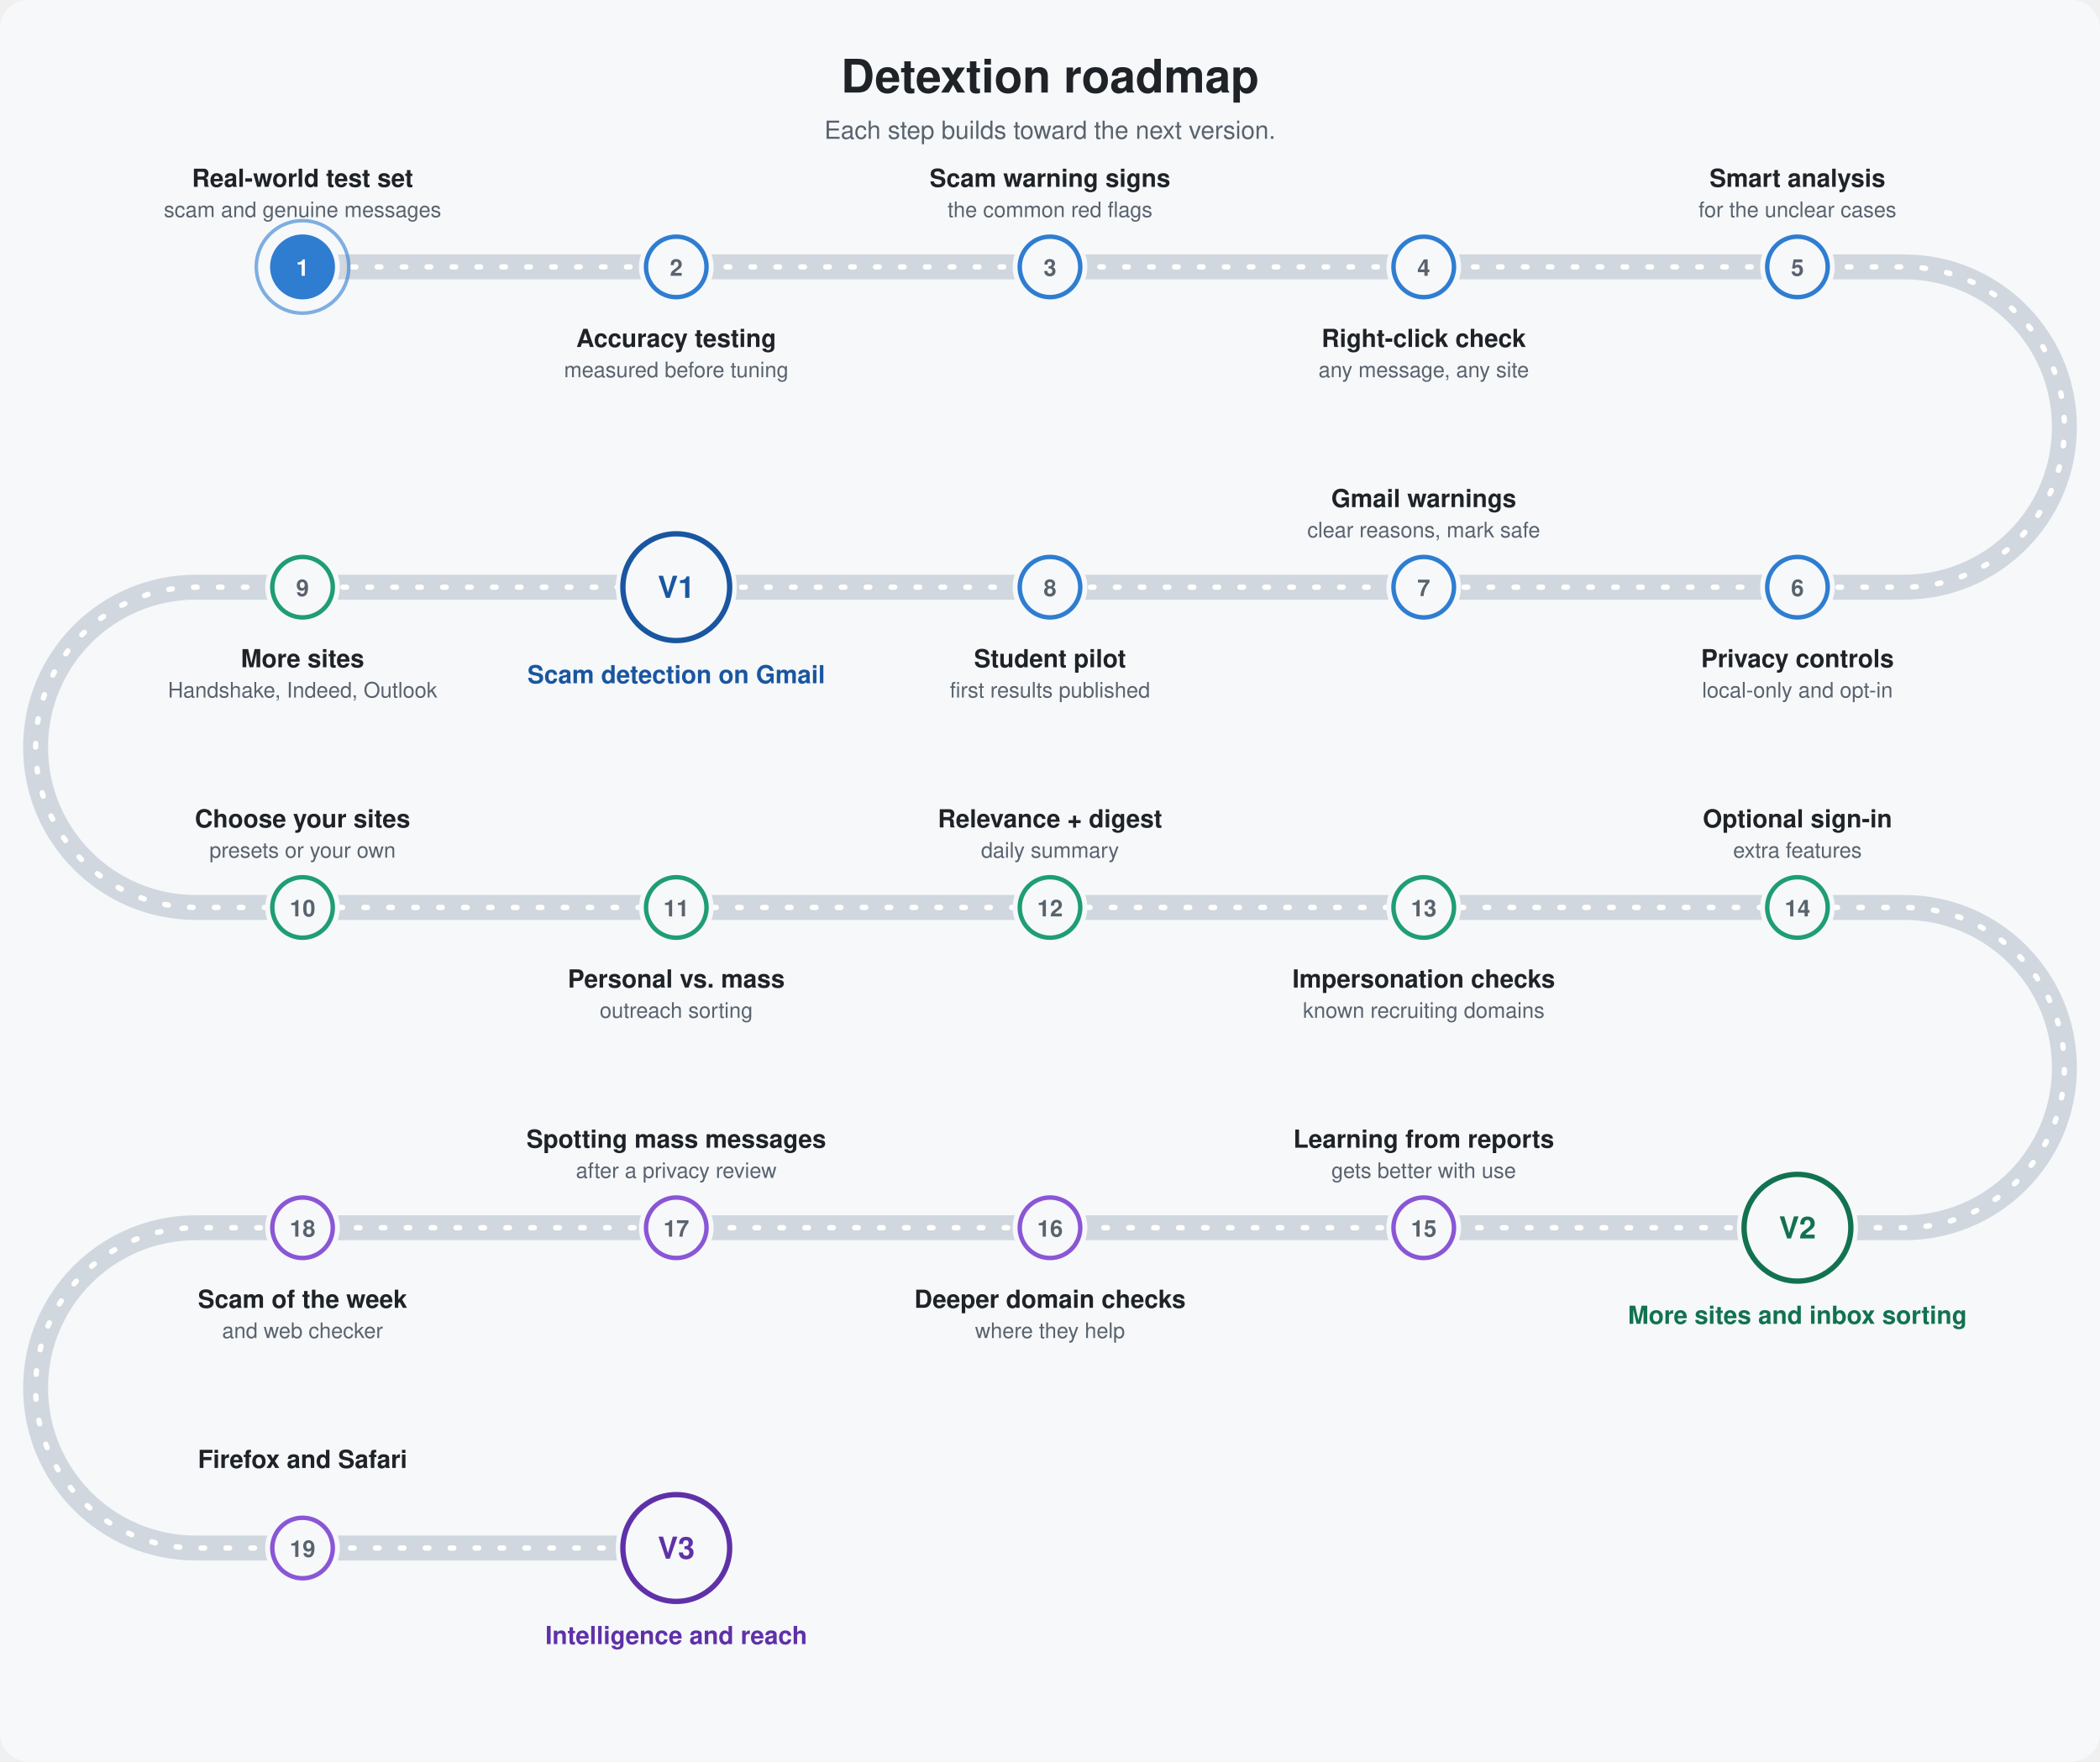
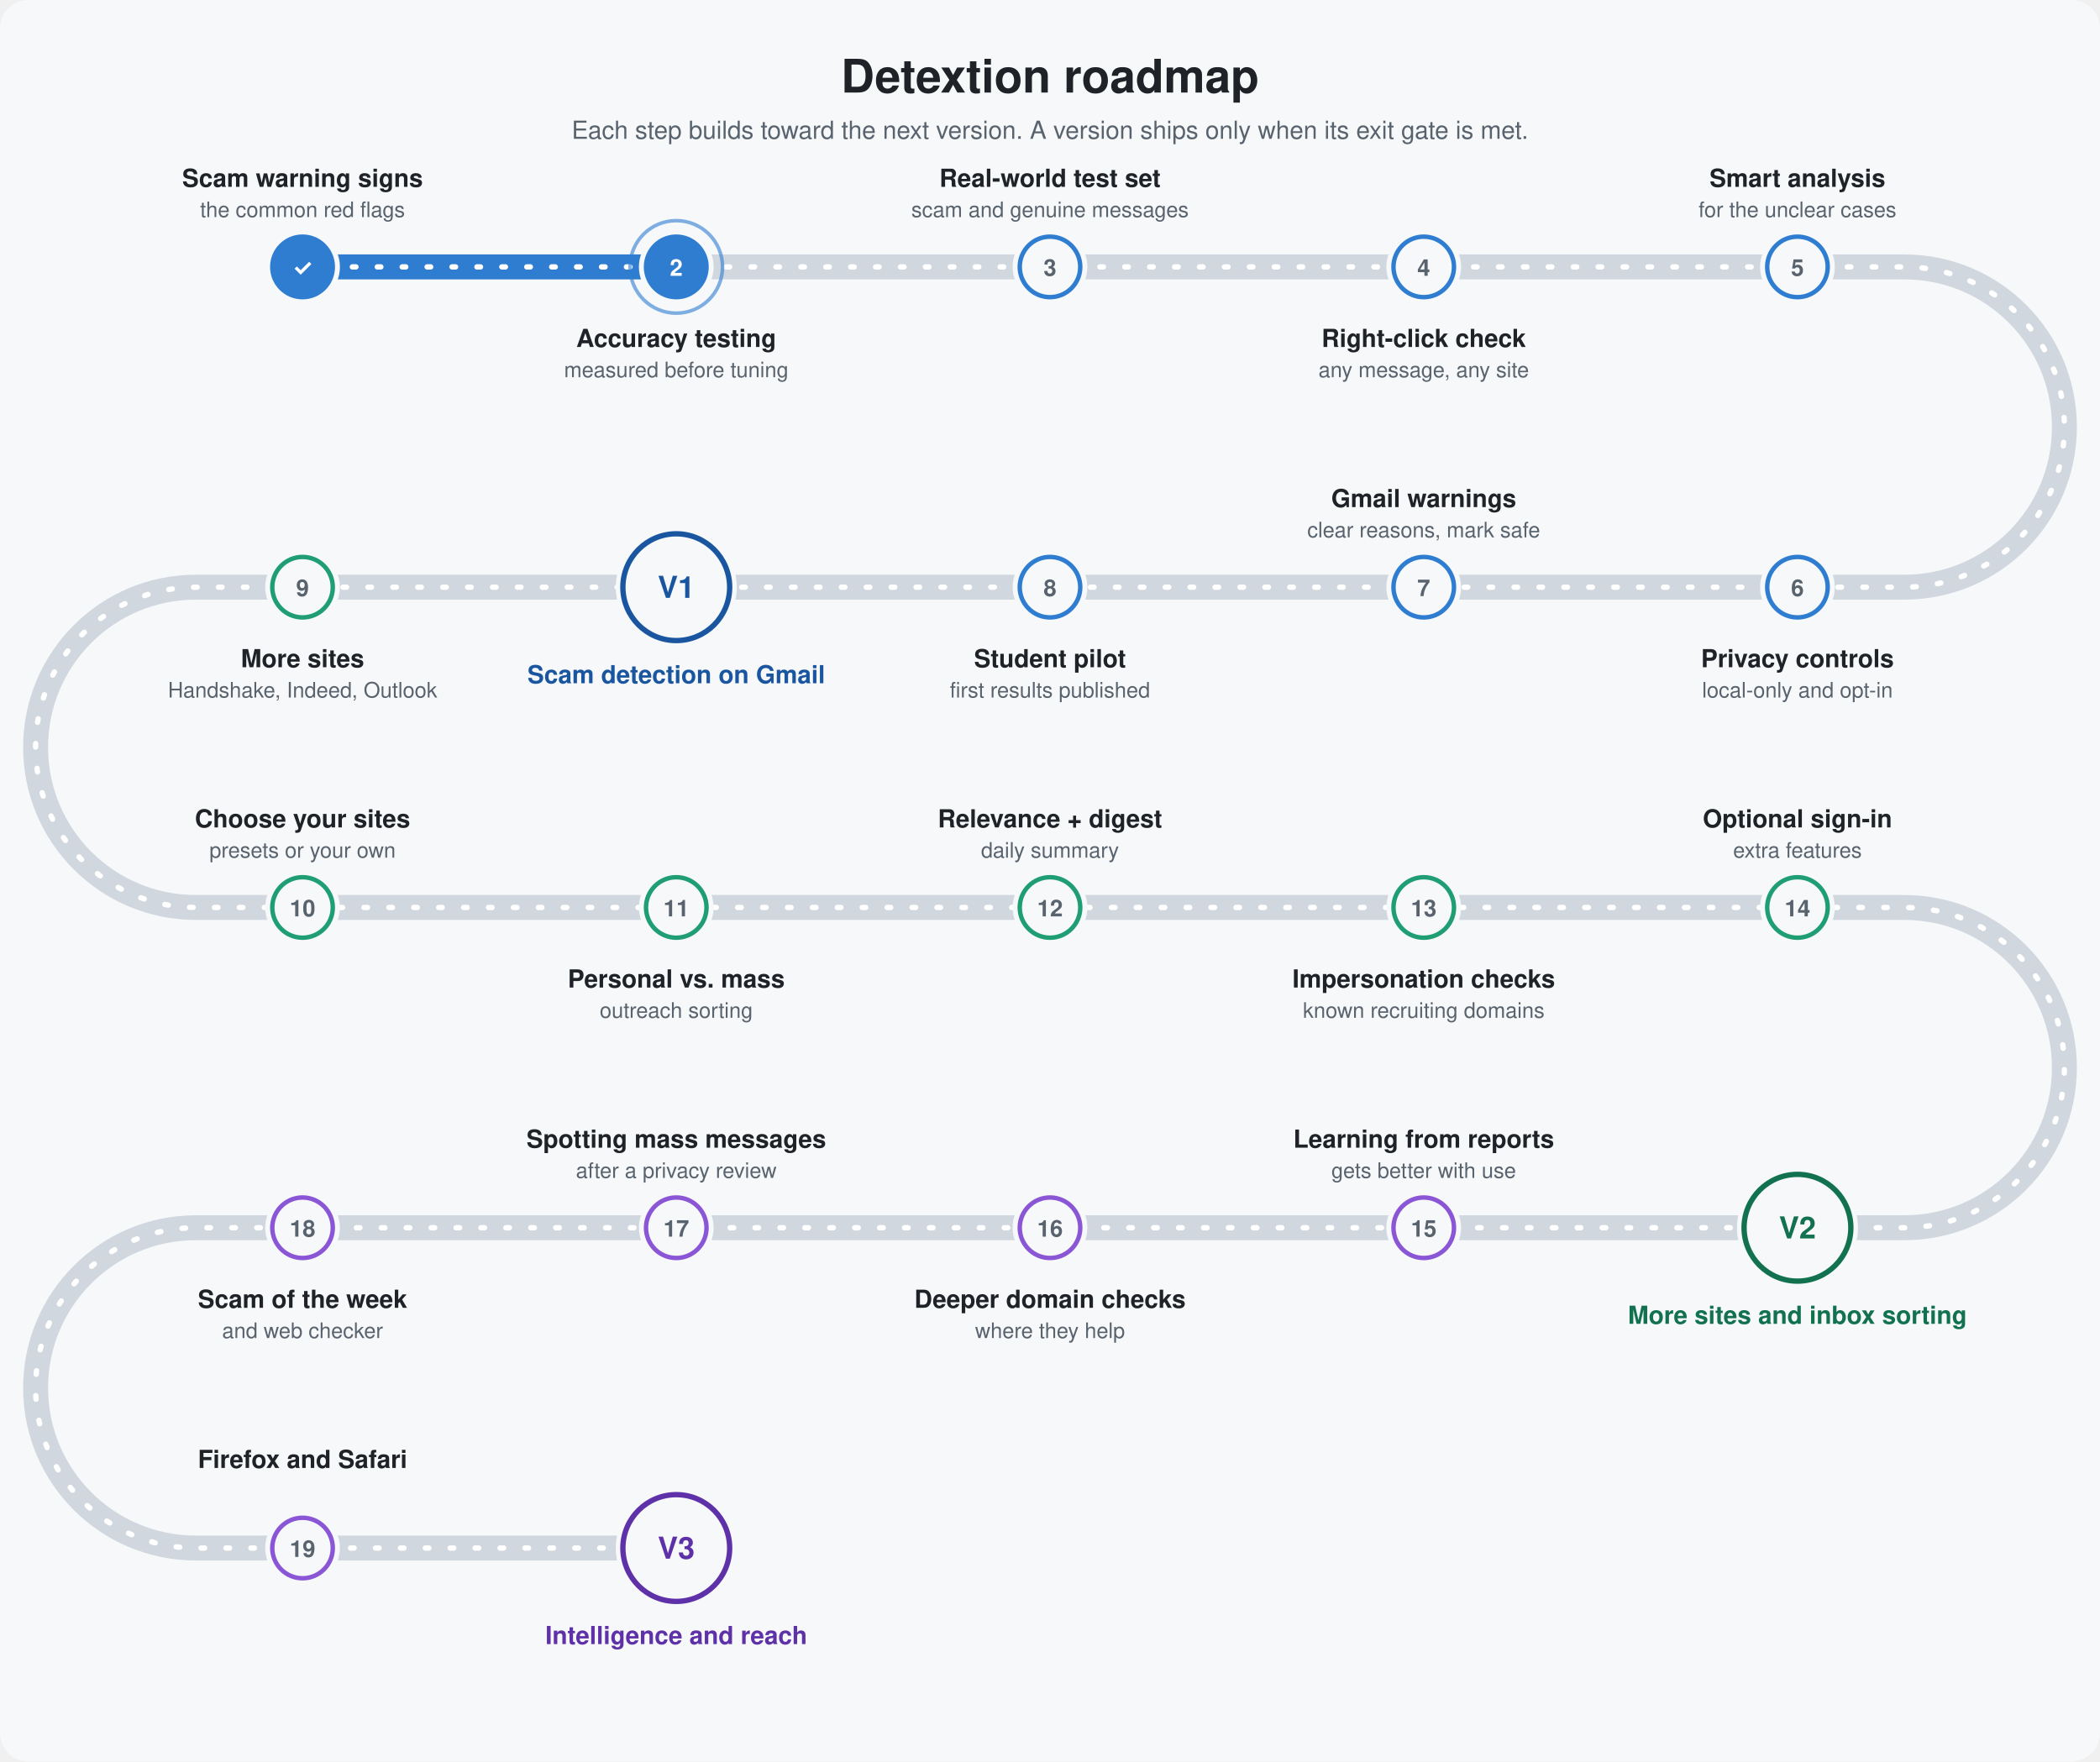
<svg xmlns="http://www.w3.org/2000/svg" viewBox="0 0 1180 990" width="1180" height="990" font-family="-apple-system,Segoe UI,Helvetica,Arial,sans-serif">
  <rect width="1180" height="990" rx="16" fill="#f6f8fa" />
  <text x="590" y="52" text-anchor="middle" font-size="26" font-weight="700" fill="#1f2328">Detextion roadmap</text>
-   <text x="590" y="78" text-anchor="middle" font-size="14" fill="#59636e">Each step builds toward the next version.</text>
+   <text x="590" y="78" text-anchor="middle" font-size="14" fill="#59636e">Each step builds toward the next version. A version ships only when its exit gate is met.</text>
  <path d="M 170 150 L 1070 150 A 90 90 0 0 1 1070 330 L 110 330 A 90 90 0 0 0 110 510 L 1070 510 A 90 90 0 0 1 1070 690 L 110 690 A 90 90 0 0 0 110 870 L 380 870 " fill="none" stroke="#d0d7de" stroke-width="14" stroke-linecap="round" />
+   <path d="M 170 150 L 1070 150 A 90 90 0 0 1 1070 330 L 110 330 A 90 90 0 0 0 110 510 L 1070 510 A 90 90 0 0 1 1070 690 L 110 690 A 90 90 0 0 0 110 870 L 380 870 " fill="none" stroke="#2f7dd1" stroke-width="14" stroke-linecap="round" stroke-dasharray="210.00 6180.97" stroke-dashoffset="0.00" />
  <path d="M 170 150 L 1070 150 A 90 90 0 0 1 1070 330 L 110 330 A 90 90 0 0 0 110 510 L 1070 510 A 90 90 0 0 1 1070 690 L 110 690 A 90 90 0 0 0 110 870 L 380 870 " fill="none" stroke="#ffffff" stroke-width="3" stroke-dasharray="2 12" stroke-linecap="round" />
  <circle cx="170" cy="150" r="21" fill="#f6f8fa" />
-   <circle cx="170" cy="150" r="26" fill="none" stroke="#2f7dd1" stroke-width="2" opacity="0.6" />
  <circle cx="170" cy="150" r="17" fill="#2f7dd1" stroke="#2f7dd1" stroke-width="2.5" />
-   <text x="170" y="155" text-anchor="middle" font-size="13" font-weight="700" fill="#fff">1</text>
-   <text x="170" y="105" text-anchor="middle" font-size="14" font-weight="600" fill="#1f2328">Real-world test set</text>
-   <text x="170" y="122" text-anchor="middle" font-size="12" fill="#59636e">scam and genuine messages</text>
+   <text x="170" y="155" text-anchor="middle" font-size="13" font-weight="700" fill="#fff">✓</text>
+   <text x="170" y="105" text-anchor="middle" font-size="14" font-weight="600" fill="#1f2328">Scam warning signs</text>
+   <text x="170" y="122" text-anchor="middle" font-size="12" fill="#59636e">the common red flags</text>
  <circle cx="380" cy="150" r="21" fill="#f6f8fa" />
-   <circle cx="380" cy="150" r="17" fill="#f6f8fa" stroke="#2f7dd1" stroke-width="2.5" />
-   <text x="380" y="155" text-anchor="middle" font-size="13" font-weight="700" fill="#59636e">2</text>
+   <circle cx="380" cy="150" r="26" fill="none" stroke="#2f7dd1" stroke-width="2" opacity="0.6" />
+   <circle cx="380" cy="150" r="17" fill="#2f7dd1" stroke="#2f7dd1" stroke-width="2.5" />
+   <text x="380" y="155" text-anchor="middle" font-size="13" font-weight="700" fill="#fff">2</text>
  <text x="380" y="195" text-anchor="middle" font-size="14" font-weight="600" fill="#1f2328">Accuracy testing</text>
  <text x="380" y="212" text-anchor="middle" font-size="12" fill="#59636e">measured before tuning</text>
  <circle cx="590" cy="150" r="21" fill="#f6f8fa" />
  <circle cx="590" cy="150" r="17" fill="#f6f8fa" stroke="#2f7dd1" stroke-width="2.5" />
  <text x="590" y="155" text-anchor="middle" font-size="13" font-weight="700" fill="#59636e">3</text>
-   <text x="590" y="105" text-anchor="middle" font-size="14" font-weight="600" fill="#1f2328">Scam warning signs</text>
-   <text x="590" y="122" text-anchor="middle" font-size="12" fill="#59636e">the common red flags</text>
+   <text x="590" y="105" text-anchor="middle" font-size="14" font-weight="600" fill="#1f2328">Real-world test set</text>
+   <text x="590" y="122" text-anchor="middle" font-size="12" fill="#59636e">scam and genuine messages</text>
  <circle cx="800" cy="150" r="21" fill="#f6f8fa" />
  <circle cx="800" cy="150" r="17" fill="#f6f8fa" stroke="#2f7dd1" stroke-width="2.5" />
  <text x="800" y="155" text-anchor="middle" font-size="13" font-weight="700" fill="#59636e">4</text>
  <text x="800" y="195" text-anchor="middle" font-size="14" font-weight="600" fill="#1f2328">Right-click check</text>
  <text x="800" y="212" text-anchor="middle" font-size="12" fill="#59636e">any message, any site</text>
  <circle cx="1010" cy="150" r="21" fill="#f6f8fa" />
  <circle cx="1010" cy="150" r="17" fill="#f6f8fa" stroke="#2f7dd1" stroke-width="2.5" />
  <text x="1010" y="155" text-anchor="middle" font-size="13" font-weight="700" fill="#59636e">5</text>
  <text x="1010" y="105" text-anchor="middle" font-size="14" font-weight="600" fill="#1f2328">Smart analysis</text>
  <text x="1010" y="122" text-anchor="middle" font-size="12" fill="#59636e">for the unclear cases</text>
  <circle cx="1010" cy="330" r="21" fill="#f6f8fa" />
  <circle cx="1010" cy="330" r="17" fill="#f6f8fa" stroke="#2f7dd1" stroke-width="2.5" />
  <text x="1010" y="335" text-anchor="middle" font-size="13" font-weight="700" fill="#59636e">6</text>
  <text x="1010" y="375" text-anchor="middle" font-size="14" font-weight="600" fill="#1f2328">Privacy controls</text>
  <text x="1010" y="392" text-anchor="middle" font-size="12" fill="#59636e">local-only and opt-in</text>
  <circle cx="800" cy="330" r="21" fill="#f6f8fa" />
  <circle cx="800" cy="330" r="17" fill="#f6f8fa" stroke="#2f7dd1" stroke-width="2.5" />
  <text x="800" y="335" text-anchor="middle" font-size="13" font-weight="700" fill="#59636e">7</text>
  <text x="800" y="285" text-anchor="middle" font-size="14" font-weight="600" fill="#1f2328">Gmail warnings</text>
  <text x="800" y="302" text-anchor="middle" font-size="12" fill="#59636e">clear reasons, mark safe</text>
  <circle cx="590" cy="330" r="21" fill="#f6f8fa" />
  <circle cx="590" cy="330" r="17" fill="#f6f8fa" stroke="#2f7dd1" stroke-width="2.5" />
  <text x="590" y="335" text-anchor="middle" font-size="13" font-weight="700" fill="#59636e">8</text>
  <text x="590" y="375" text-anchor="middle" font-size="14" font-weight="600" fill="#1f2328">Student pilot</text>
  <text x="590" y="392" text-anchor="middle" font-size="12" fill="#59636e">first results published</text>
  <circle cx="380" cy="330" r="34" fill="#f6f8fa" />
  <circle cx="380" cy="330" r="30" fill="#f6f8fa" stroke="#1a56a0" stroke-width="3" />
  <text x="380" y="336" text-anchor="middle" font-size="17" font-weight="700" fill="#1a56a0">V1</text>
  <text x="380" y="384" text-anchor="middle" font-size="14" font-weight="700" fill="#1a56a0">Scam detection on Gmail</text>
  <circle cx="170" cy="330" r="21" fill="#f6f8fa" />
  <circle cx="170" cy="330" r="17" fill="#f6f8fa" stroke="#1f9d73" stroke-width="2.5" />
  <text x="170" y="335" text-anchor="middle" font-size="13" font-weight="700" fill="#59636e">9</text>
  <text x="170" y="375" text-anchor="middle" font-size="14" font-weight="600" fill="#1f2328">More sites</text>
  <text x="170" y="392" text-anchor="middle" font-size="12" fill="#59636e">Handshake, Indeed, Outlook</text>
  <circle cx="170" cy="510" r="21" fill="#f6f8fa" />
  <circle cx="170" cy="510" r="17" fill="#f6f8fa" stroke="#1f9d73" stroke-width="2.5" />
  <text x="170" y="515" text-anchor="middle" font-size="13" font-weight="700" fill="#59636e">10</text>
  <text x="170" y="465" text-anchor="middle" font-size="14" font-weight="600" fill="#1f2328">Choose your sites</text>
  <text x="170" y="482" text-anchor="middle" font-size="12" fill="#59636e">presets or your own</text>
  <circle cx="380" cy="510" r="21" fill="#f6f8fa" />
  <circle cx="380" cy="510" r="17" fill="#f6f8fa" stroke="#1f9d73" stroke-width="2.5" />
  <text x="380" y="515" text-anchor="middle" font-size="13" font-weight="700" fill="#59636e">11</text>
  <text x="380" y="555" text-anchor="middle" font-size="14" font-weight="600" fill="#1f2328">Personal vs. mass</text>
  <text x="380" y="572" text-anchor="middle" font-size="12" fill="#59636e">outreach sorting</text>
  <circle cx="590" cy="510" r="21" fill="#f6f8fa" />
  <circle cx="590" cy="510" r="17" fill="#f6f8fa" stroke="#1f9d73" stroke-width="2.5" />
  <text x="590" y="515" text-anchor="middle" font-size="13" font-weight="700" fill="#59636e">12</text>
  <text x="590" y="465" text-anchor="middle" font-size="14" font-weight="600" fill="#1f2328">Relevance + digest</text>
  <text x="590" y="482" text-anchor="middle" font-size="12" fill="#59636e">daily summary</text>
  <circle cx="800" cy="510" r="21" fill="#f6f8fa" />
  <circle cx="800" cy="510" r="17" fill="#f6f8fa" stroke="#1f9d73" stroke-width="2.5" />
  <text x="800" y="515" text-anchor="middle" font-size="13" font-weight="700" fill="#59636e">13</text>
  <text x="800" y="555" text-anchor="middle" font-size="14" font-weight="600" fill="#1f2328">Impersonation checks</text>
  <text x="800" y="572" text-anchor="middle" font-size="12" fill="#59636e">known recruiting domains</text>
  <circle cx="1010" cy="510" r="21" fill="#f6f8fa" />
  <circle cx="1010" cy="510" r="17" fill="#f6f8fa" stroke="#1f9d73" stroke-width="2.5" />
  <text x="1010" y="515" text-anchor="middle" font-size="13" font-weight="700" fill="#59636e">14</text>
  <text x="1010" y="465" text-anchor="middle" font-size="14" font-weight="600" fill="#1f2328">Optional sign-in</text>
  <text x="1010" y="482" text-anchor="middle" font-size="12" fill="#59636e">extra features</text>
  <circle cx="1010" cy="690" r="34" fill="#f6f8fa" />
  <circle cx="1010" cy="690" r="30" fill="#f6f8fa" stroke="#12724f" stroke-width="3" />
  <text x="1010" y="696" text-anchor="middle" font-size="17" font-weight="700" fill="#12724f">V2</text>
  <text x="1010" y="744" text-anchor="middle" font-size="14" font-weight="700" fill="#12724f">More sites and inbox sorting</text>
  <circle cx="800" cy="690" r="21" fill="#f6f8fa" />
  <circle cx="800" cy="690" r="17" fill="#f6f8fa" stroke="#8a56d6" stroke-width="2.5" />
  <text x="800" y="695" text-anchor="middle" font-size="13" font-weight="700" fill="#59636e">15</text>
  <text x="800" y="645" text-anchor="middle" font-size="14" font-weight="600" fill="#1f2328">Learning from reports</text>
  <text x="800" y="662" text-anchor="middle" font-size="12" fill="#59636e">gets better with use</text>
  <circle cx="590" cy="690" r="21" fill="#f6f8fa" />
  <circle cx="590" cy="690" r="17" fill="#f6f8fa" stroke="#8a56d6" stroke-width="2.5" />
  <text x="590" y="695" text-anchor="middle" font-size="13" font-weight="700" fill="#59636e">16</text>
  <text x="590" y="735" text-anchor="middle" font-size="14" font-weight="600" fill="#1f2328">Deeper domain checks</text>
  <text x="590" y="752" text-anchor="middle" font-size="12" fill="#59636e">where they help</text>
  <circle cx="380" cy="690" r="21" fill="#f6f8fa" />
  <circle cx="380" cy="690" r="17" fill="#f6f8fa" stroke="#8a56d6" stroke-width="2.5" />
  <text x="380" y="695" text-anchor="middle" font-size="13" font-weight="700" fill="#59636e">17</text>
  <text x="380" y="645" text-anchor="middle" font-size="14" font-weight="600" fill="#1f2328">Spotting mass messages</text>
  <text x="380" y="662" text-anchor="middle" font-size="12" fill="#59636e">after a privacy review</text>
  <circle cx="170" cy="690" r="21" fill="#f6f8fa" />
  <circle cx="170" cy="690" r="17" fill="#f6f8fa" stroke="#8a56d6" stroke-width="2.5" />
  <text x="170" y="695" text-anchor="middle" font-size="13" font-weight="700" fill="#59636e">18</text>
  <text x="170" y="735" text-anchor="middle" font-size="14" font-weight="600" fill="#1f2328">Scam of the week</text>
  <text x="170" y="752" text-anchor="middle" font-size="12" fill="#59636e">and web checker</text>
  <circle cx="170" cy="870" r="21" fill="#f6f8fa" />
  <circle cx="170" cy="870" r="17" fill="#f6f8fa" stroke="#8a56d6" stroke-width="2.5" />
  <text x="170" y="875" text-anchor="middle" font-size="13" font-weight="700" fill="#59636e">19</text>
  <text x="170" y="825" text-anchor="middle" font-size="14" font-weight="600" fill="#1f2328">Firefox and Safari</text>
  <circle cx="380" cy="870" r="34" fill="#f6f8fa" />
  <circle cx="380" cy="870" r="30" fill="#f6f8fa" stroke="#5f31a8" stroke-width="3" />
  <text x="380" y="876" text-anchor="middle" font-size="17" font-weight="700" fill="#5f31a8">V3</text>
  <text x="380" y="924" text-anchor="middle" font-size="14" font-weight="700" fill="#5f31a8">Intelligence and reach</text>
</svg>
